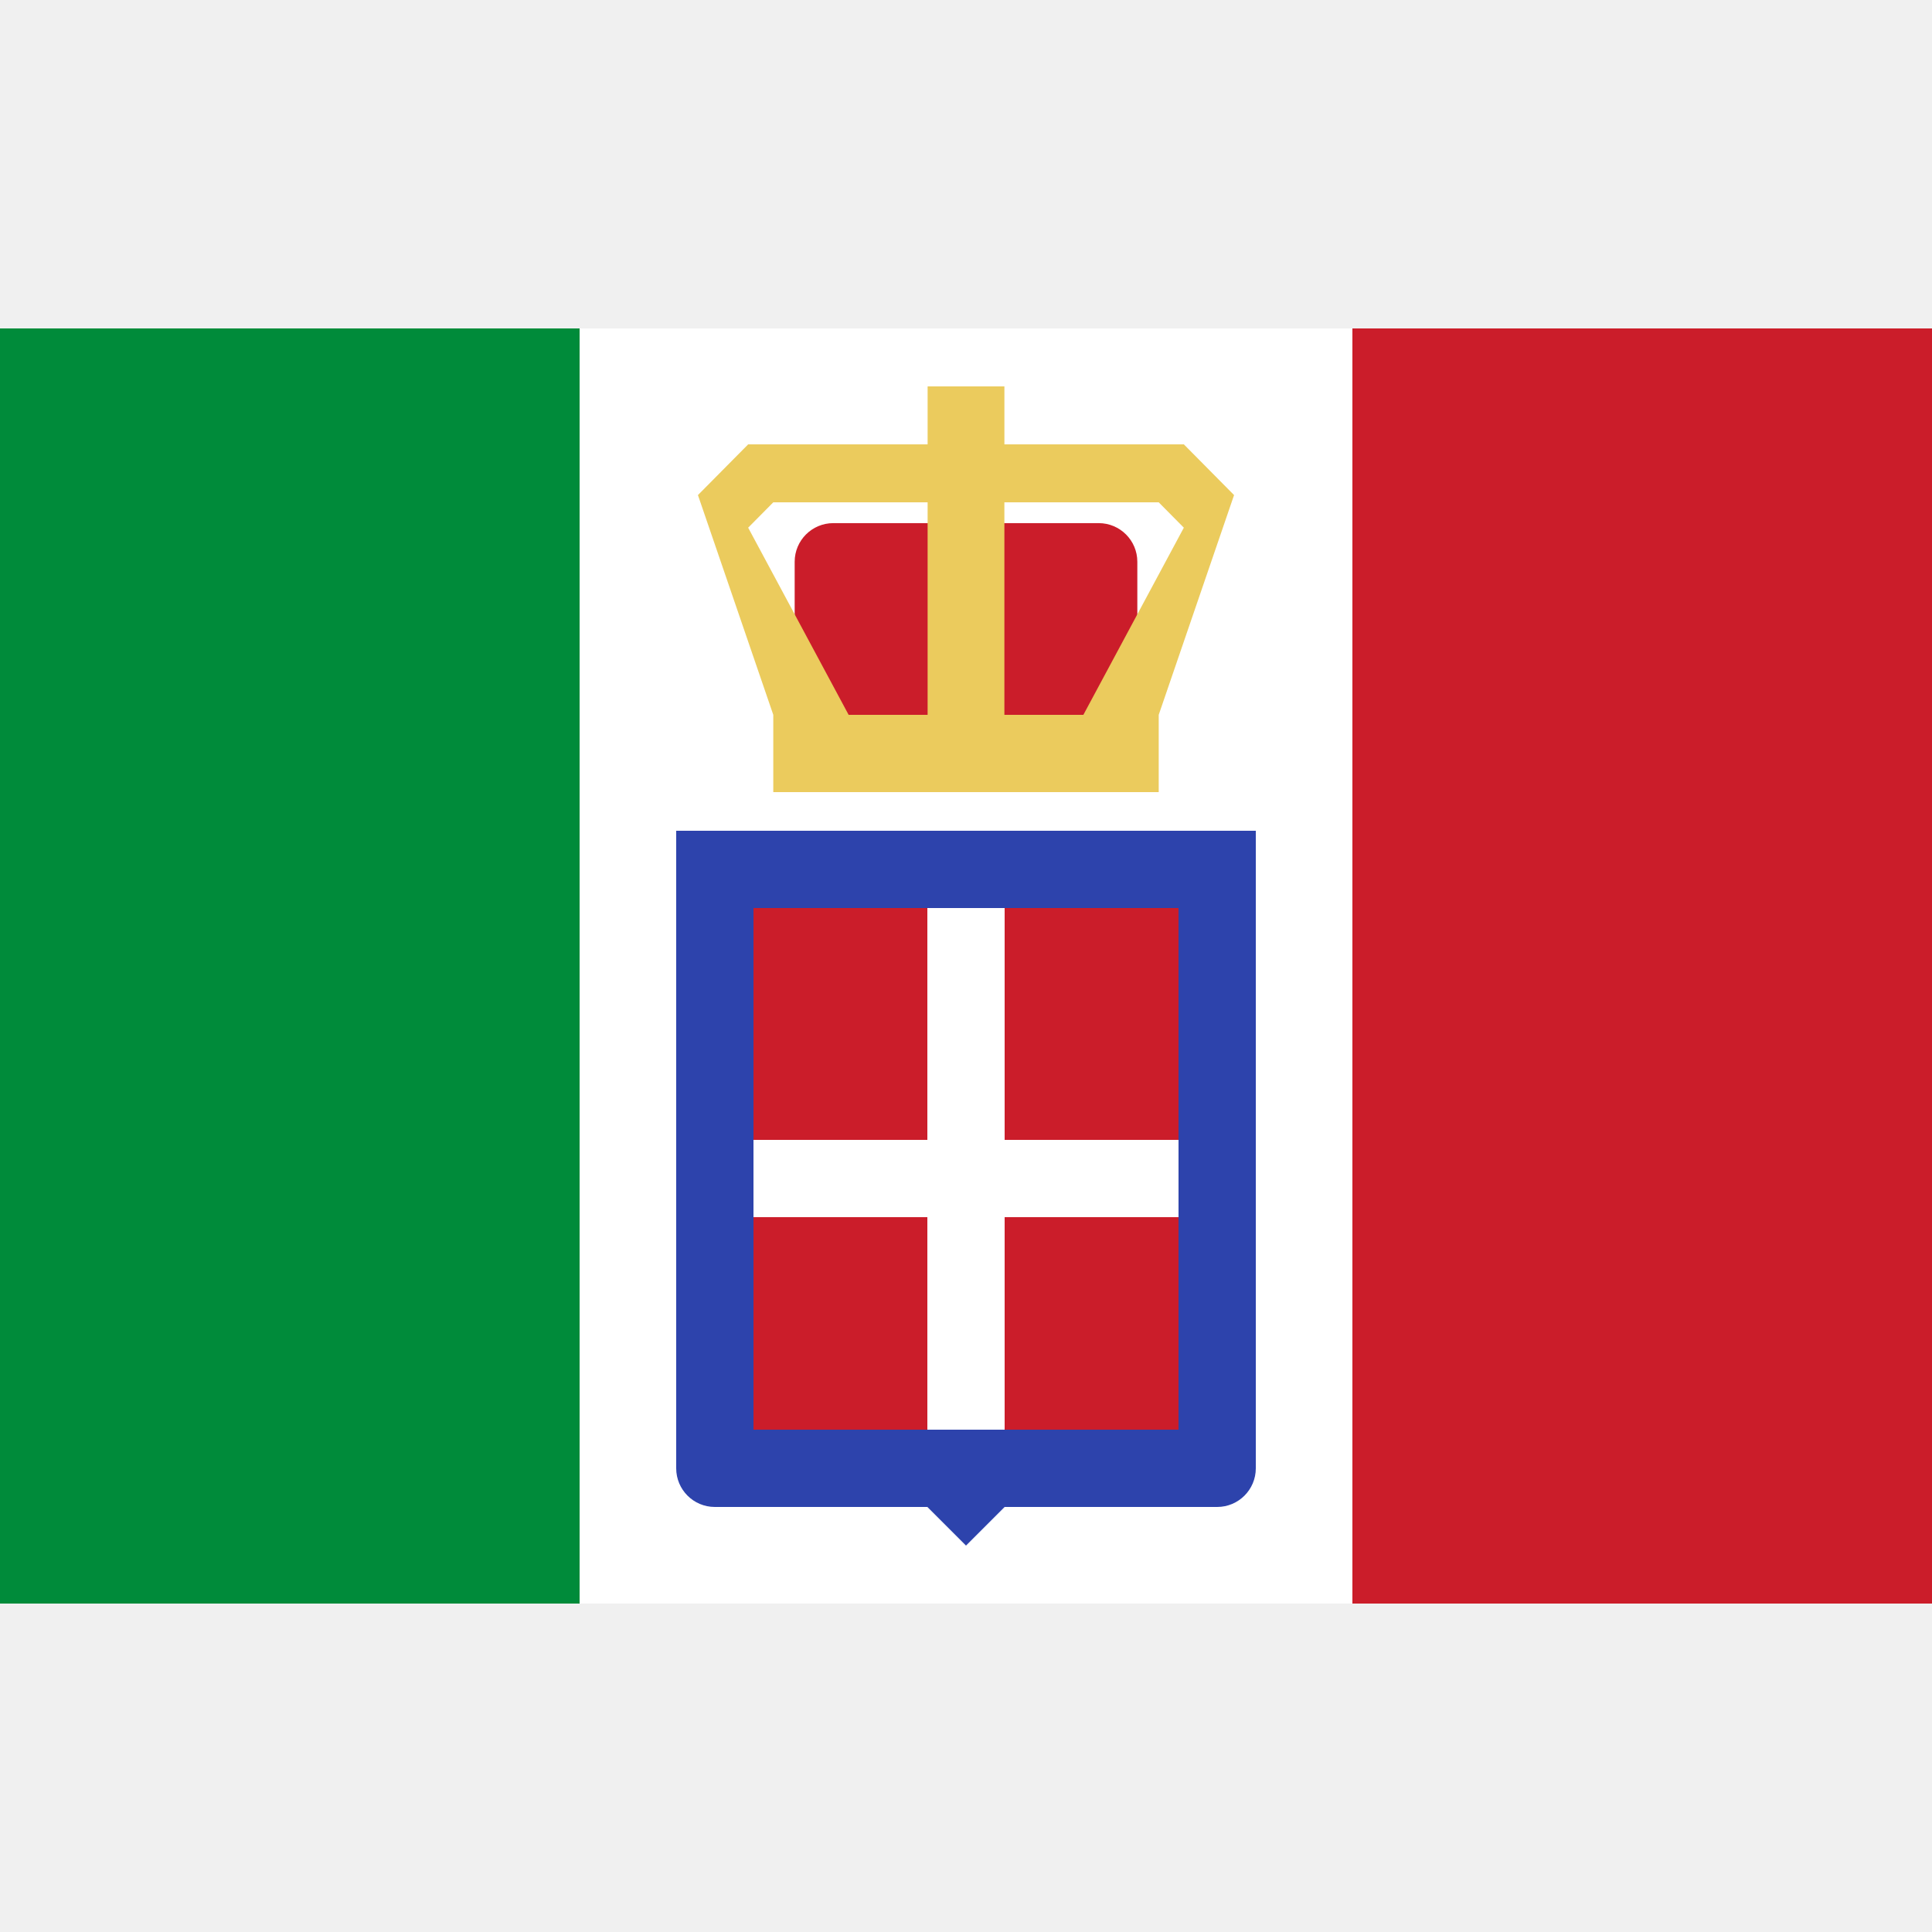
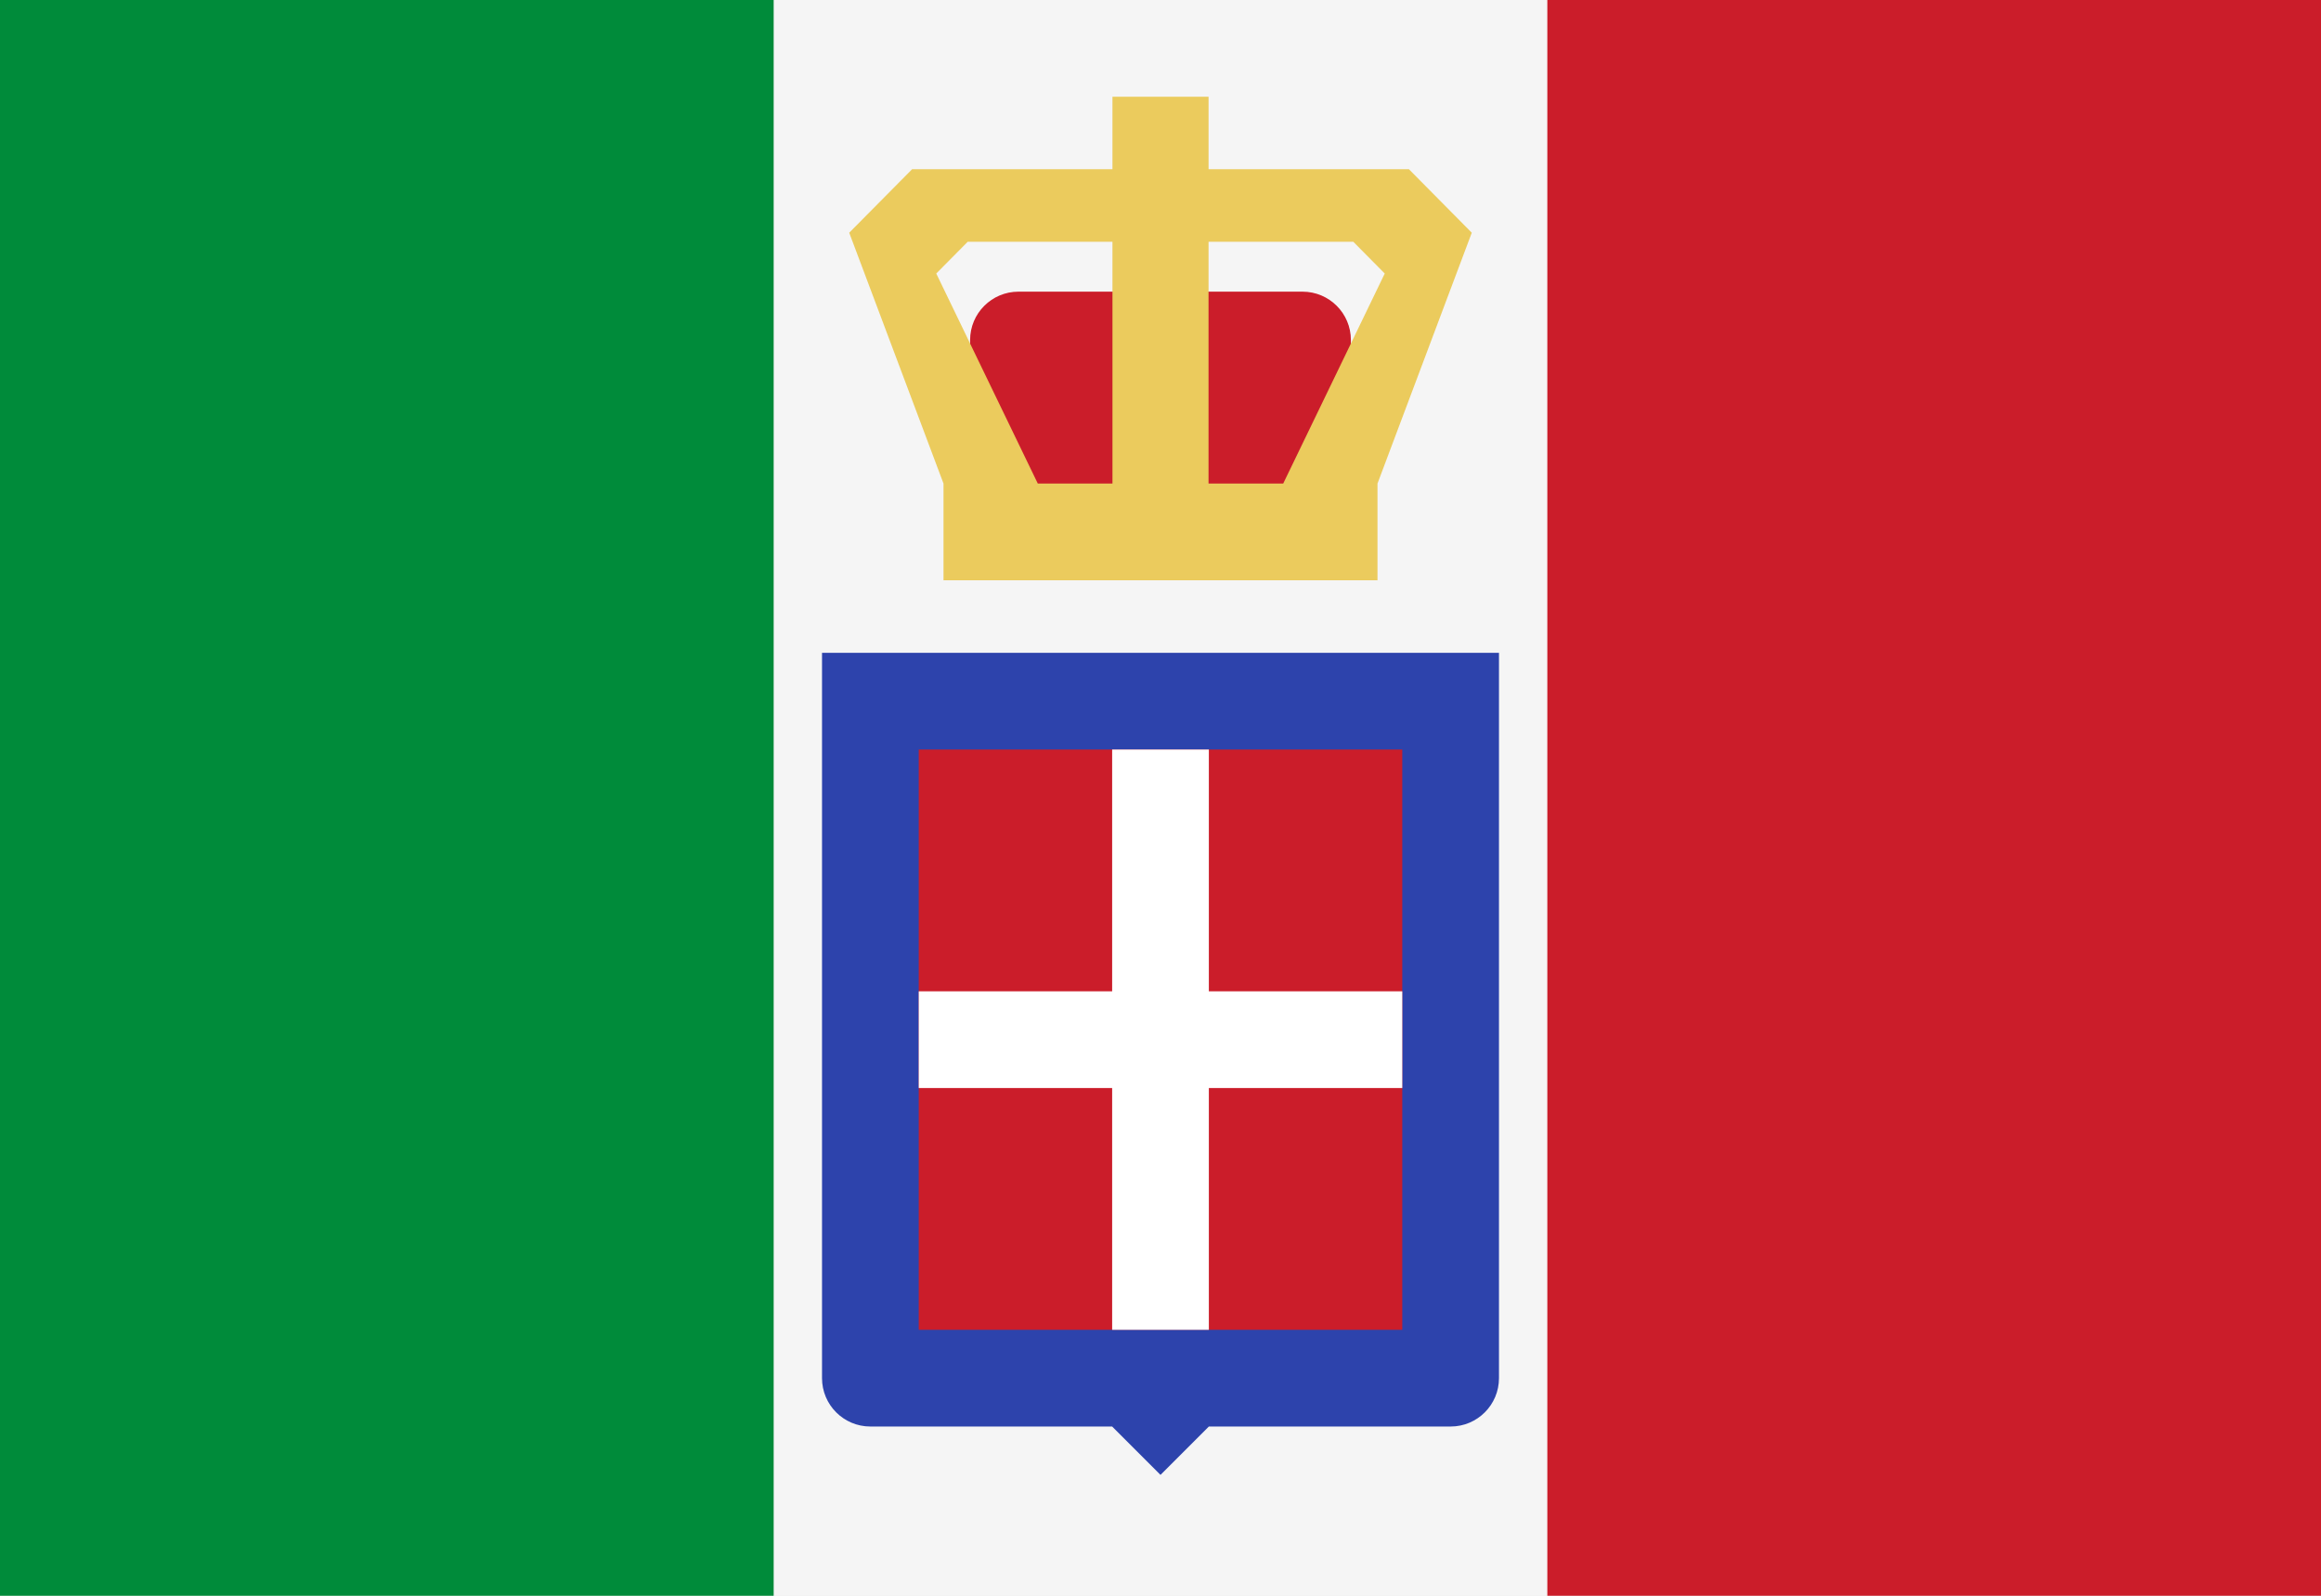
- <svg xmlns="http://www.w3.org/2000/svg" id="Italy" width="100" height="100" viewBox="0 0 100 100">
+ <svg xmlns="http://www.w3.org/2000/svg" id="country_italy" width="96" height="66" viewBox="0 0 96 66">
  <defs>
    <style>
      .cls-1 {
+         fill: #f5f5f5;
+       }
+ 
+       .cls-2 {
        fill: #008b3a;
      }

-       .cls-2, .cls-6 {
+       .cls-3 {
        fill: #cb1d2a;
-       }
- 
-       .cls-3, .cls-5 {
-         fill: #fff;
      }

      .cls-4 {
        fill: #2d43ac;
      }

-       .cls-4, .cls-5, .cls-6, .cls-7 {
+       .cls-4, .cls-5, .cls-6 {
        fill-rule: evenodd;
      }

-       .cls-7 {
+       .cls-5 {
+         fill: #fff;
+       }
+ 
+       .cls-6 {
        fill: #ebcb5d;
      }
    </style>
  </defs>
-   <g id="country_italy">
-     <rect class="cls-1" y="17" width="30" height="66" />
-     <rect class="cls-2" x="70" y="17" width="30" height="66" />
-     <rect class="cls-3" x="30" y="17" width="40" height="66" />
-     <path class="cls-4" d="M35,43H65V76a2,2,0,0,1-2,2H37a2,2,0,0,1-2-2V43ZM48,78l2,2,2-2H48Z" />
-     <rect class="cls-2" x="39" y="47" width="22" height="27" />
-     <path class="cls-5" d="M61,63H52V74H48V63H39V59h9V47h4V59h9v4Z" />
-     <path class="cls-6" d="M43.132,27.077H56.868a2,2,0,0,1,2,2v9.408a2,2,0,0,1-2,2H43.132a2,2,0,0,1-2-2V29.077A2,2,0,0,1,43.132,27.077Z" />
-     <path class="cls-7" d="M63.875,25.625L59.975,37v4H40.025V37l-3.9-11.375L38.725,23h9.288V20h3.975v3h9.288ZM40.025,26l-1.3,1.313L43.925,37h4.088V26H40.025Zm11.962,0V37h4.088l5.2-9.687L59.975,26H51.988Z" />
+   <g id="country_italy-2" data-name="country_italy">
+     <rect class="cls-1" x="31" width="34" height="66" />
+     <rect class="cls-2" width="32" height="66" />
+     <rect class="cls-3" x="64" width="32" height="66" />
+     <path class="cls-4" d="M34,27H62V57a2,2,0,0,1-2,2H36a2,2,0,0,1-2-2V27ZM46,59l2,2,2-2H46Z" />
+     <rect class="cls-3" x="38" y="31" width="20" height="24" />
+     <path class="cls-5" d="M58,45H50V55H46V45H38V41h8V31h4V41h8v4Z" />
+     <rect class="cls-3" x="40.125" y="12.063" width="15.75" height="11.438" rx="2" ry="2" />
+     <path class="cls-6" d="M60.875,9.625L56.975,20v4H39.025V20l-3.9-10.375L37.725,7h8.288V4h3.975V7h8.288ZM40.025,10l-1.3,1.313L42.925,20h3.088V10H40.025Zm9.962,0V20h3.088l4.2-8.687L55.975,10H49.988Z" />
  </g>
</svg>
